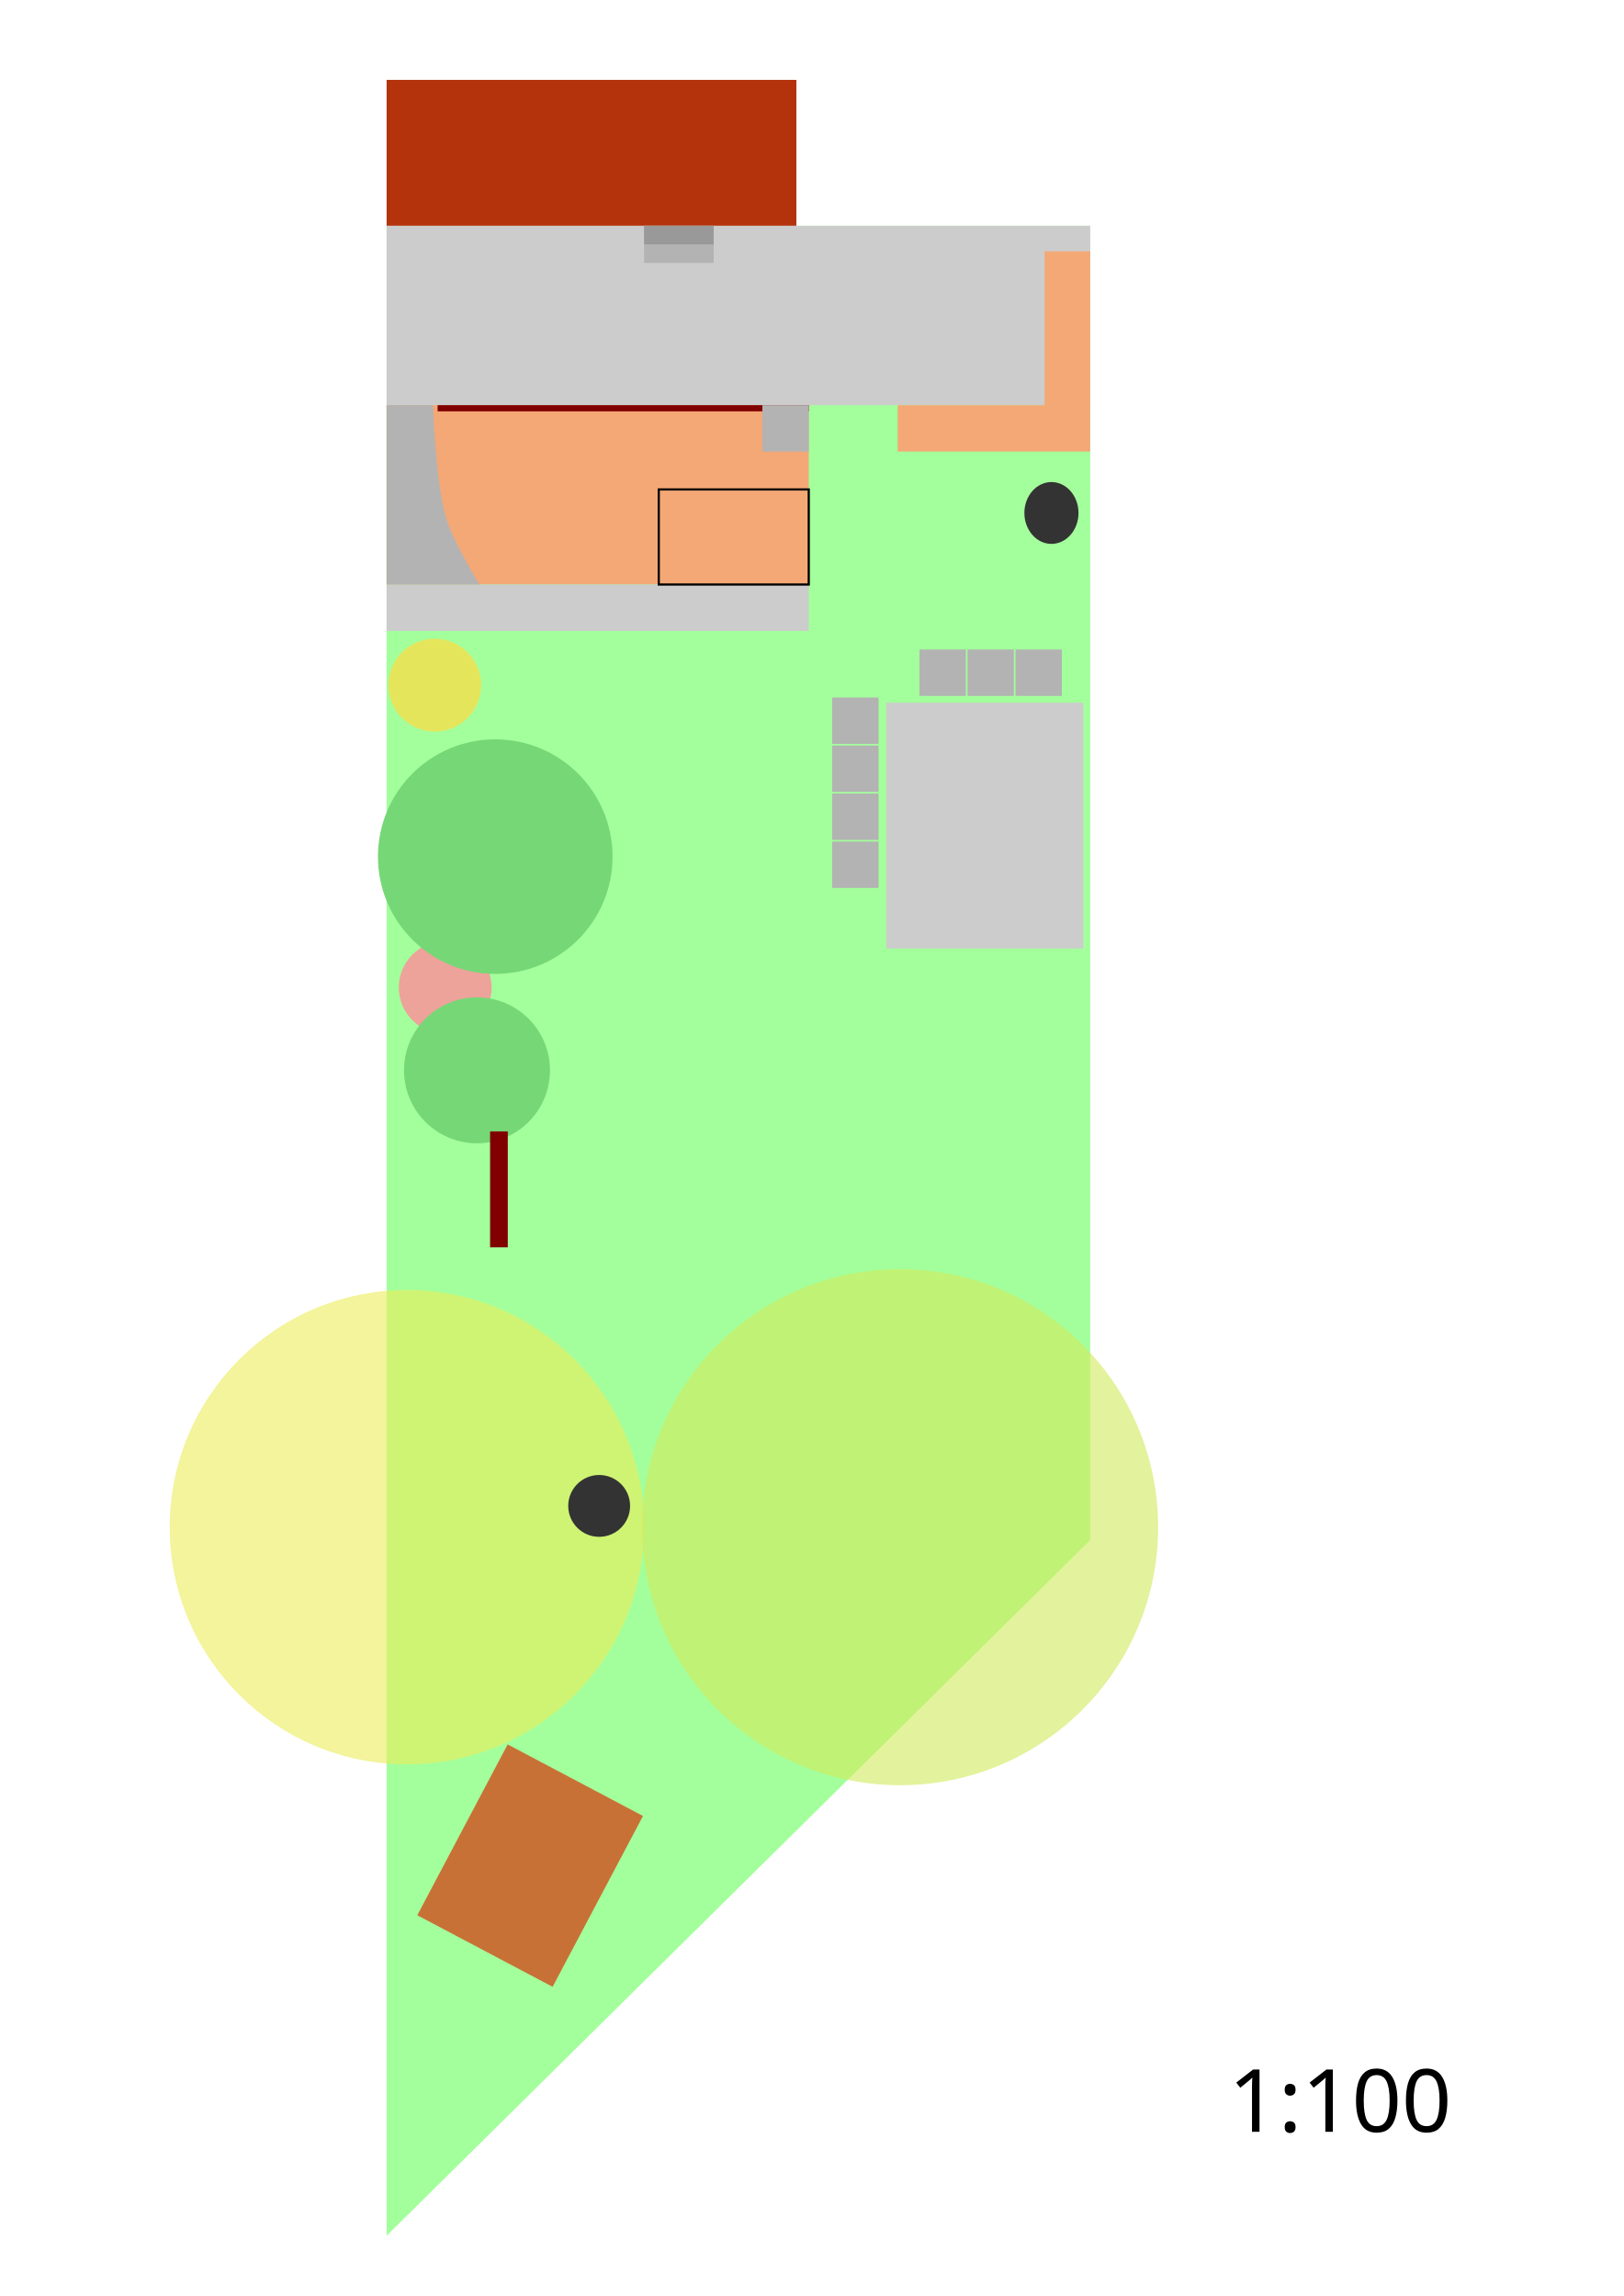
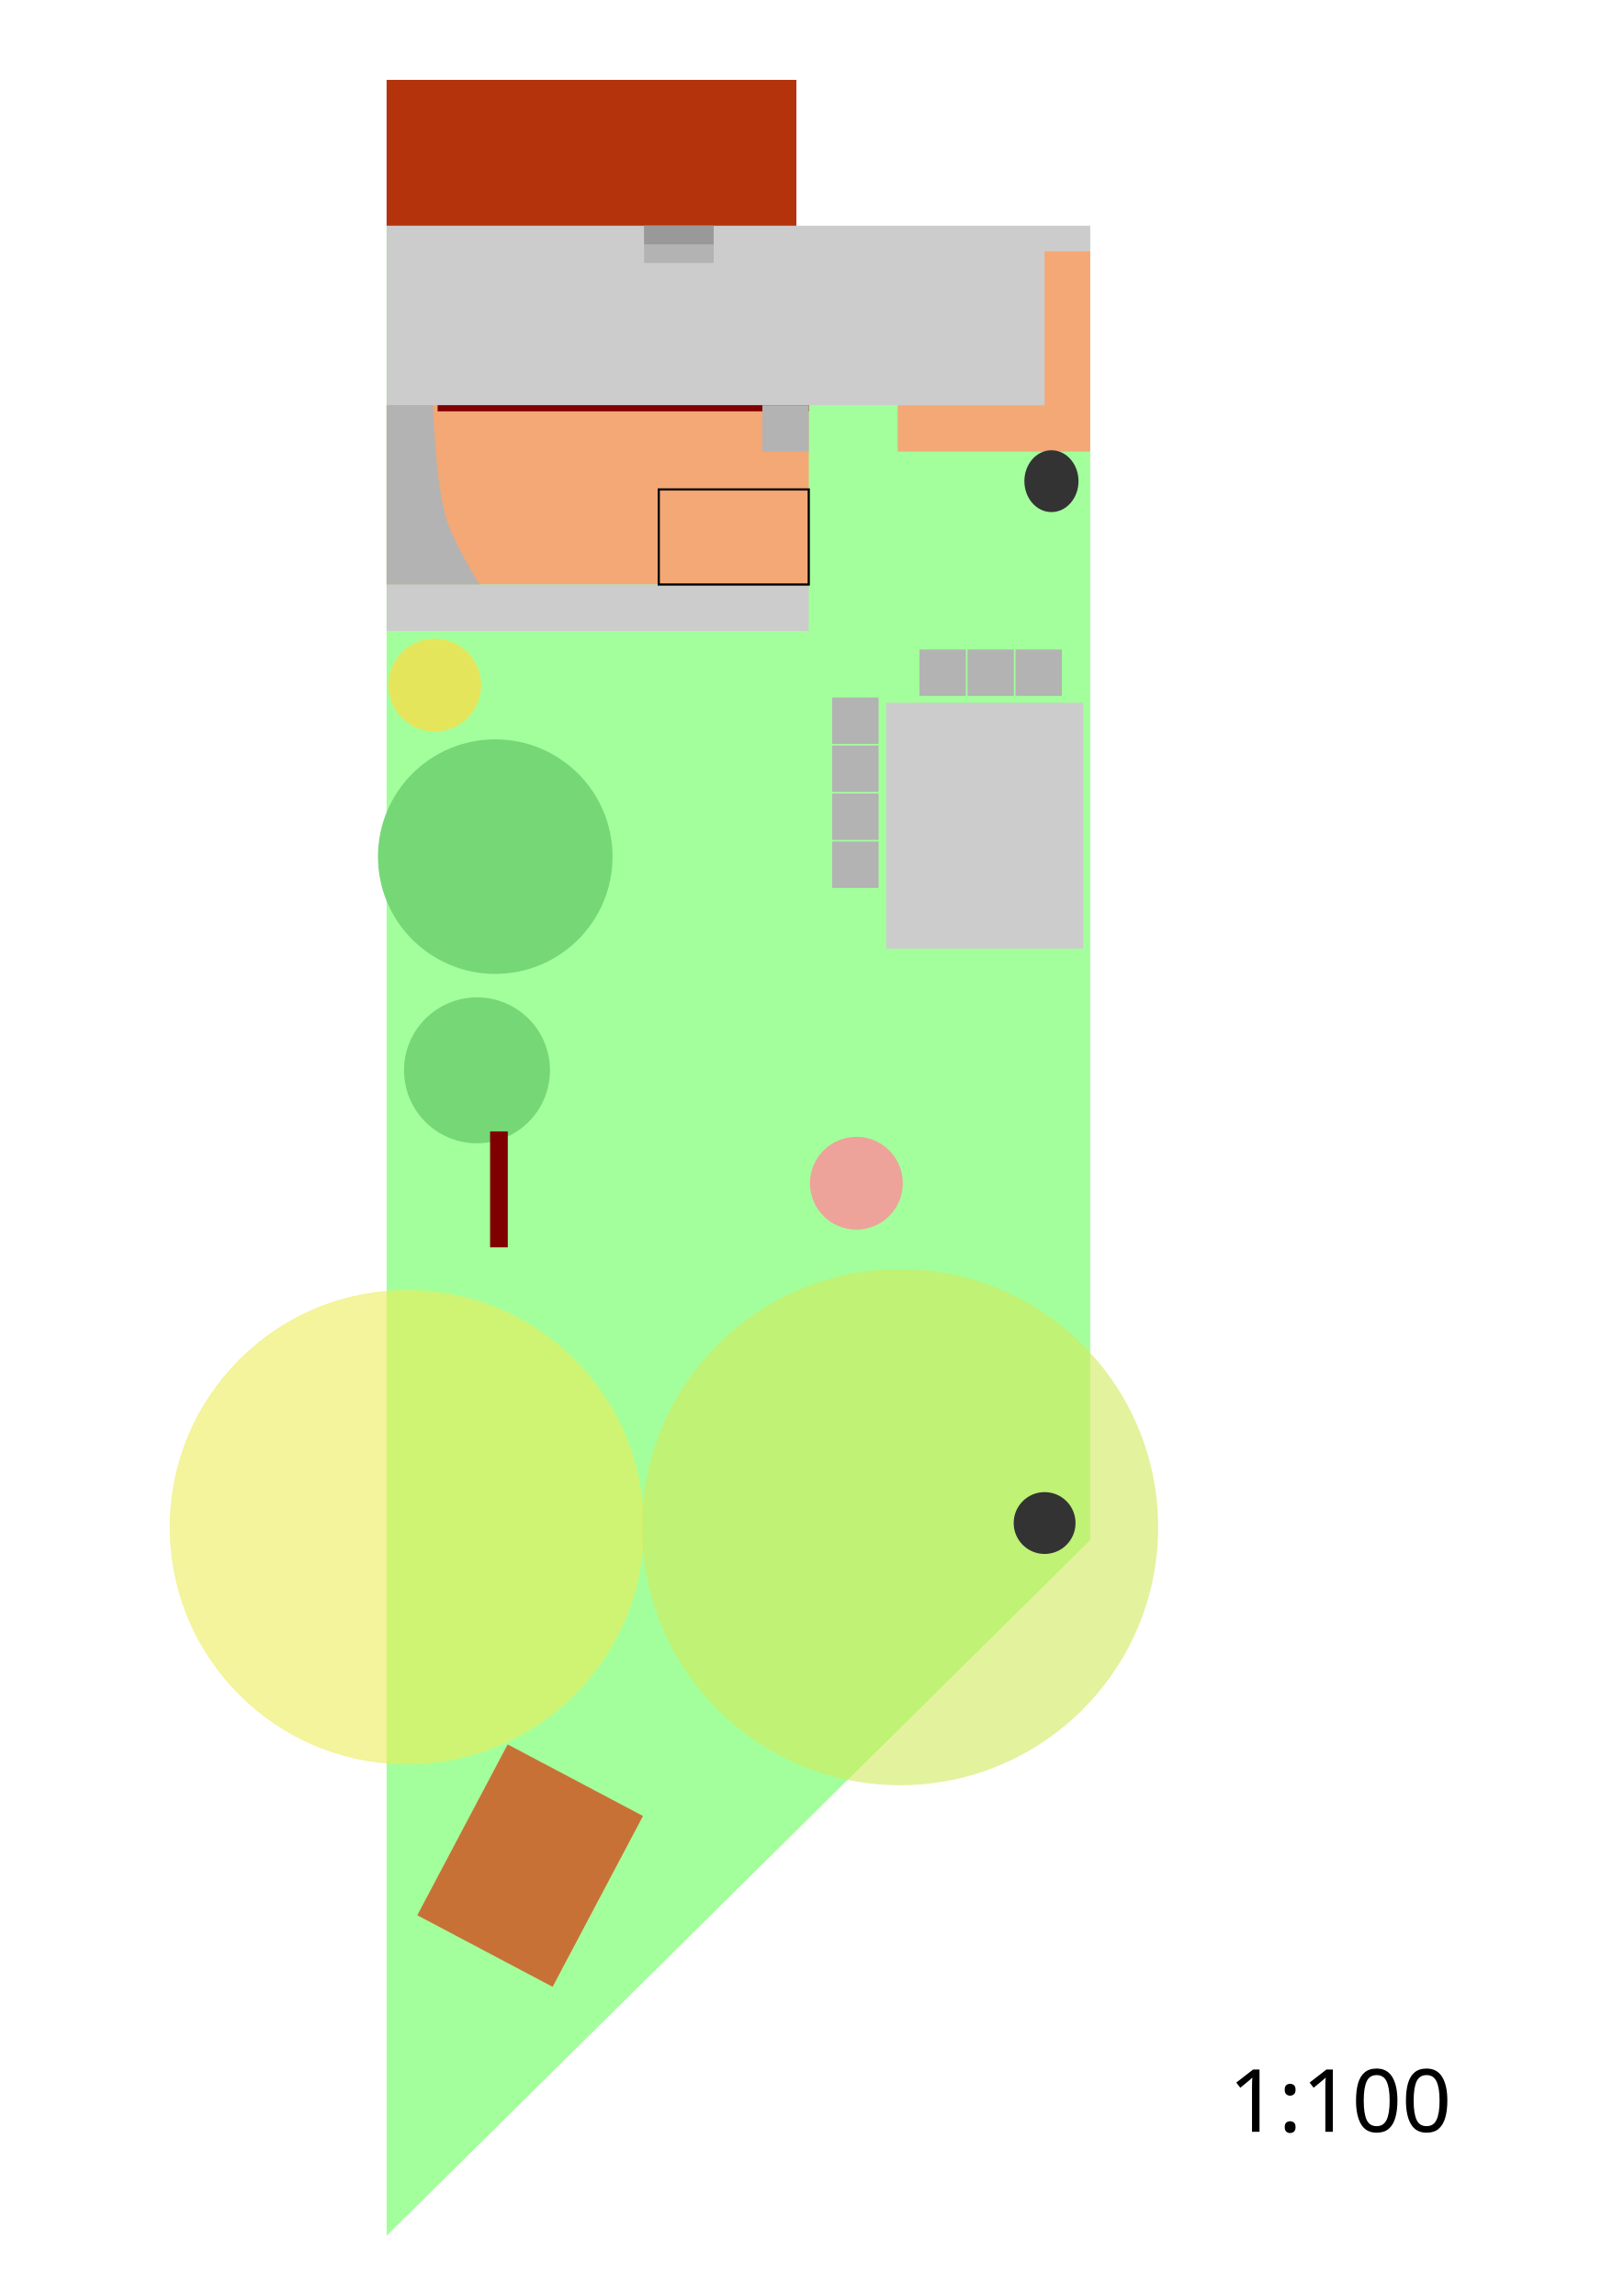
<svg xmlns="http://www.w3.org/2000/svg" width="744.094" height="1052.362" id="svg2" version="1.1">
  <defs id="defs4" />
  <g id="layer1" transform="translate(0,-2.5390623e-6)">
    <path style="fill:#a3ff9b;fill-opacity:1;stroke:none" d="m 177.165,103.504 322.441,0 0,602.363 -322.441,318.897 z" id="rect2985" />
    <rect style="fill:#b4330d;fill-opacity:1;stroke:none" id="rect3756" width="187.795" height="66.892" x="177.165" y="36.611" />
    <rect style="fill:#cccccc;fill-opacity:1;stroke:none" id="rect3758" width="322.441" height="82.205" x="177.165" y="103.504" />
    <rect y="185.708" x="177.165" height="82.205" width="193.465" id="rect3760" style="fill:#f3a876;fill-opacity:1;stroke:none" />
    <text xml:space="preserve" style="font-size:40px;font-style:normal;font-weight:normal;line-height:125%;letter-spacing:0px;word-spacing:0px;fill:#000000;fill-opacity:1;stroke:none;font-family:Sans" x="562.991" y="977.108" id="text3781">
      <tspan id="tspan3783" x="562.991" y="977.108">1:100</tspan>
    </text>
    <rect style="fill:#cccccc;fill-opacity:1;stroke:none" id="rect3785" width="193.465" height="21.26" x="177.165" y="267.913" />
    <path transform="translate(-217.261,27.4737)" d="m 512.444,672.508 c 0,60.034 -48.667,108.7 -108.7,108.7 -60.034,0 -108.7,-48.667 -108.7,-108.7 0,-60.034 48.667,-108.7 108.7,-108.7 60.034,0 108.7,48.667 108.7,108.7 z" id="path3791" style="opacity:0.613;fill:#ebed5c;fill-opacity:1;stroke:none" />
    <path style="fill:#b3b3b3;fill-opacity:1;stroke:none" d="m 177.165,185.708 21.26,0 c 0,0 1.084,35.317 6.1,52.05 3.231,10.777 15.16,30.155 15.16,30.155 l -42.52,0 z" id="rect3793" />
    <path style="fill:#f3a876;fill-opacity:1;stroke:none" d="M 478.688 115.188 L 478.688 185.719 L 411.406 185.719 L 411.406 206.969 L 499.594 206.969 L 499.594 185.719 L 499.594 115.188 L 478.688 115.188 z " transform="translate(0,2.5390623e-6)" id="rect3796" />
    <rect y="103.503" x="295.165" height="17.008" width="31.89" id="rect3065" style="fill:#b3b3b3;fill-opacity:1;stroke:none" />
    <rect style="fill:#999999;fill-opacity:1;stroke:none" id="rect3067" width="31.89" height="8.504" x="295.165" y="103.503" />
    <rect style="fill:#800000;fill-opacity:1;stroke:none" id="rect3069" width="170.079" height="2.835" x="200.551" y="185.708" />
    <rect style="fill:none;fill-opacity:1;stroke:#000000;stroke-opacity:1;stroke-width:0.999;stroke-miterlimit:4;stroke-dasharray:none" id="rect3077" width="68.74" height="43.583" x="301.889" y="224.33" />
    <rect y="598.015" x="579.46" height="88.583" width="70.157" id="rect3087" style="display:inline;fill:#c87137;fill-opacity:1;stroke:none" transform="matrix(0.8839801,0.4675245,-0.4675245,0.8839801,0,-2.5390623e-6)" />
    <path transform="matrix(0.3955107,0,0,0.3955107,100.5015,172.7757)" d="m 303.405,357.158 a 53.753,53.753 0 1 1 -107.506,0 53.753,53.753 0 1 1 107.506,0 z" id="path3091" style="fill:#e5e55c;fill-opacity:1;stroke:none;display:inline" />
    <path style="opacity:0.613;fill:#d2ea5d;fill-opacity:1;stroke:none" id="path3789" d="m 522,672.508 c 0,65.311 -52.945,118.256 -118.256,118.256 -65.311,0 -118.256,-52.945 -118.256,-118.256 0,-65.311 52.945,-118.256 118.256,-118.256 65.311,0 118.256,52.945 118.256,118.256 z" transform="translate(8.739009,27.4737)" />
-     <path style="fill:#eda29a;fill-opacity:1;stroke:none;display:inline" id="path3780" d="m 303.405,357.158 c 0,29.687 -24.066,53.753 -53.753,53.753 -29.687,0 -53.753,-24.066 -53.753,-53.753 0,-29.687 24.066,-53.753 53.753,-53.753 29.687,0 53.753,24.066 53.753,53.753 z" transform="matrix(0.3955107,0,0,0.3955107,105.2795,311.3387)" />
+     <path style="fill:#eda29a;fill-opacity:1;stroke:none;display:inline" id="path3780" d="m 303.405,357.158 a 53.753,53.753 0 1 1 -107.506,0 53.753,53.753 0 1 1 107.506,0 z" transform="matrix(0.3955107,0,0,0.3955107,293.7127,401.0688)" />
    <path style="display:inline;fill:#76d776;fill-opacity:1;stroke:none" id="path3059" d="m 303.405,357.158 c 0,29.687 -24.066,53.753 -53.753,53.753 -29.687,0 -53.753,-24.066 -53.753,-53.753 0,-29.687 24.066,-53.753 53.753,-53.753 29.687,0 53.753,24.066 53.753,53.753 z" transform="translate(-22.69567,35.4737)" />
    <path transform="translate(-31.05723,133.4234)" d="m 283.099,357.158 c 0,18.472 -14.974,33.446 -33.446,33.446 -18.472,0 -33.446,-14.974 -33.446,-33.446 0,-18.472 14.974,-33.446 33.446,-33.446 18.472,0 33.446,14.974 33.446,33.446 z" id="path3784" style="fill:#76d776;fill-opacity:1;stroke:none;display:inline" />
    <rect style="fill:#cccccc;fill-opacity:1;stroke:none;display:inline" id="rect3798" width="90.354" height="112.677" x="406.101" y="322.087" />
  </g>
  <g id="layer3" style="display:inline">
-     <path style="fill:#333333;fill-opacity:1;stroke:none;display:inline" id="path3083" d="m 303.405,357.158 a 53.753,53.753 0 1 1 -107.506,0 53.753,53.753 0 1 1 107.506,0 z" transform="matrix(0.2307146,0,0,0.2636738,424.2451,140.9443)">
+     <path style="fill:#333333;fill-opacity:1;stroke:none;display:inline" id="path3083" d="m 303.405,357.158 a 53.753,53.753 0 1 1 -107.506,0 53.753,53.753 0 1 1 107.506,0 z" transform="matrix(0.2307146,0,0,0.2636738,424.2451,126.3632)">
      </path>
    <rect transform="translate(0,-5.0781246e-6)" style="fill:#800000;fill-opacity:1;stroke:none;display:inline" id="rect3089" width="8.114" height="53.15" x="224.59" y="518.569" />
-     <path transform="matrix(0.2636738,0,0,0.2636738,208.7493,596.0521)" d="m 303.405,357.158 a 53.753,53.753 0 1 1 -107.506,0 53.753,53.753 0 1 1 107.506,0 z" id="path3079" style="fill:#333333;fill-opacity:1;stroke:none;display:inline">
+     <path transform="matrix(0.2636738,0,0,0.2636738,412.8852,603.9035)" d="m 303.405,357.158 a 53.753,53.753 0 1 1 -107.506,0 53.753,53.753 0 1 1 107.506,0 z" id="path3079" style="fill:#333333;fill-opacity:1;stroke:none;display:inline">
      </path>
    <rect style="fill:#b3b3b3;fill-opacity:1;stroke:none" id="rect3019" width="21.26" height="21.26" x="381.37" y="341.708" />
    <rect y="319.708" x="381.37" height="21.26" width="21.26" id="rect3017" style="fill:#b3b3b3;fill-opacity:1;stroke:none" />
    <rect y="363.708" x="381.37" height="21.26" width="21.26" id="rect3021" style="fill:#b3b3b3;fill-opacity:1;stroke:none" />
    <rect style="fill:#b3b3b3;fill-opacity:1;stroke:none" id="rect3023" width="21.26" height="21.26" x="381.37" y="385.708" />
    <rect transform="translate(0,-2.5390623e-6)" y="297.708" x="421.37" height="21.26" width="21.26" id="rect3025" style="fill:#b3b3b3;fill-opacity:1;stroke:none" />
    <rect transform="translate(0,-2.5390623e-6)" y="297.708" x="465.37" height="21.26" width="21.26" id="rect3029" style="fill:#b3b3b3;fill-opacity:1;stroke:none" />
    <rect transform="translate(0,-2.5390623e-6)" style="fill:#b3b3b3;fill-opacity:1;stroke:none" id="rect3027" width="21.26" height="21.26" x="443.37" y="297.708" />
    <rect transform="translate(0,-2.5390623e-6)" style="fill:#b3b3b3;fill-opacity:1;stroke:none" id="rect3071" width="21.26" height="21.26" x="349.37" y="185.708" />
  </g>
  <g id="layer2" style="display:inline" transform="translate(0,-2.5390623e-6)" />
</svg>
